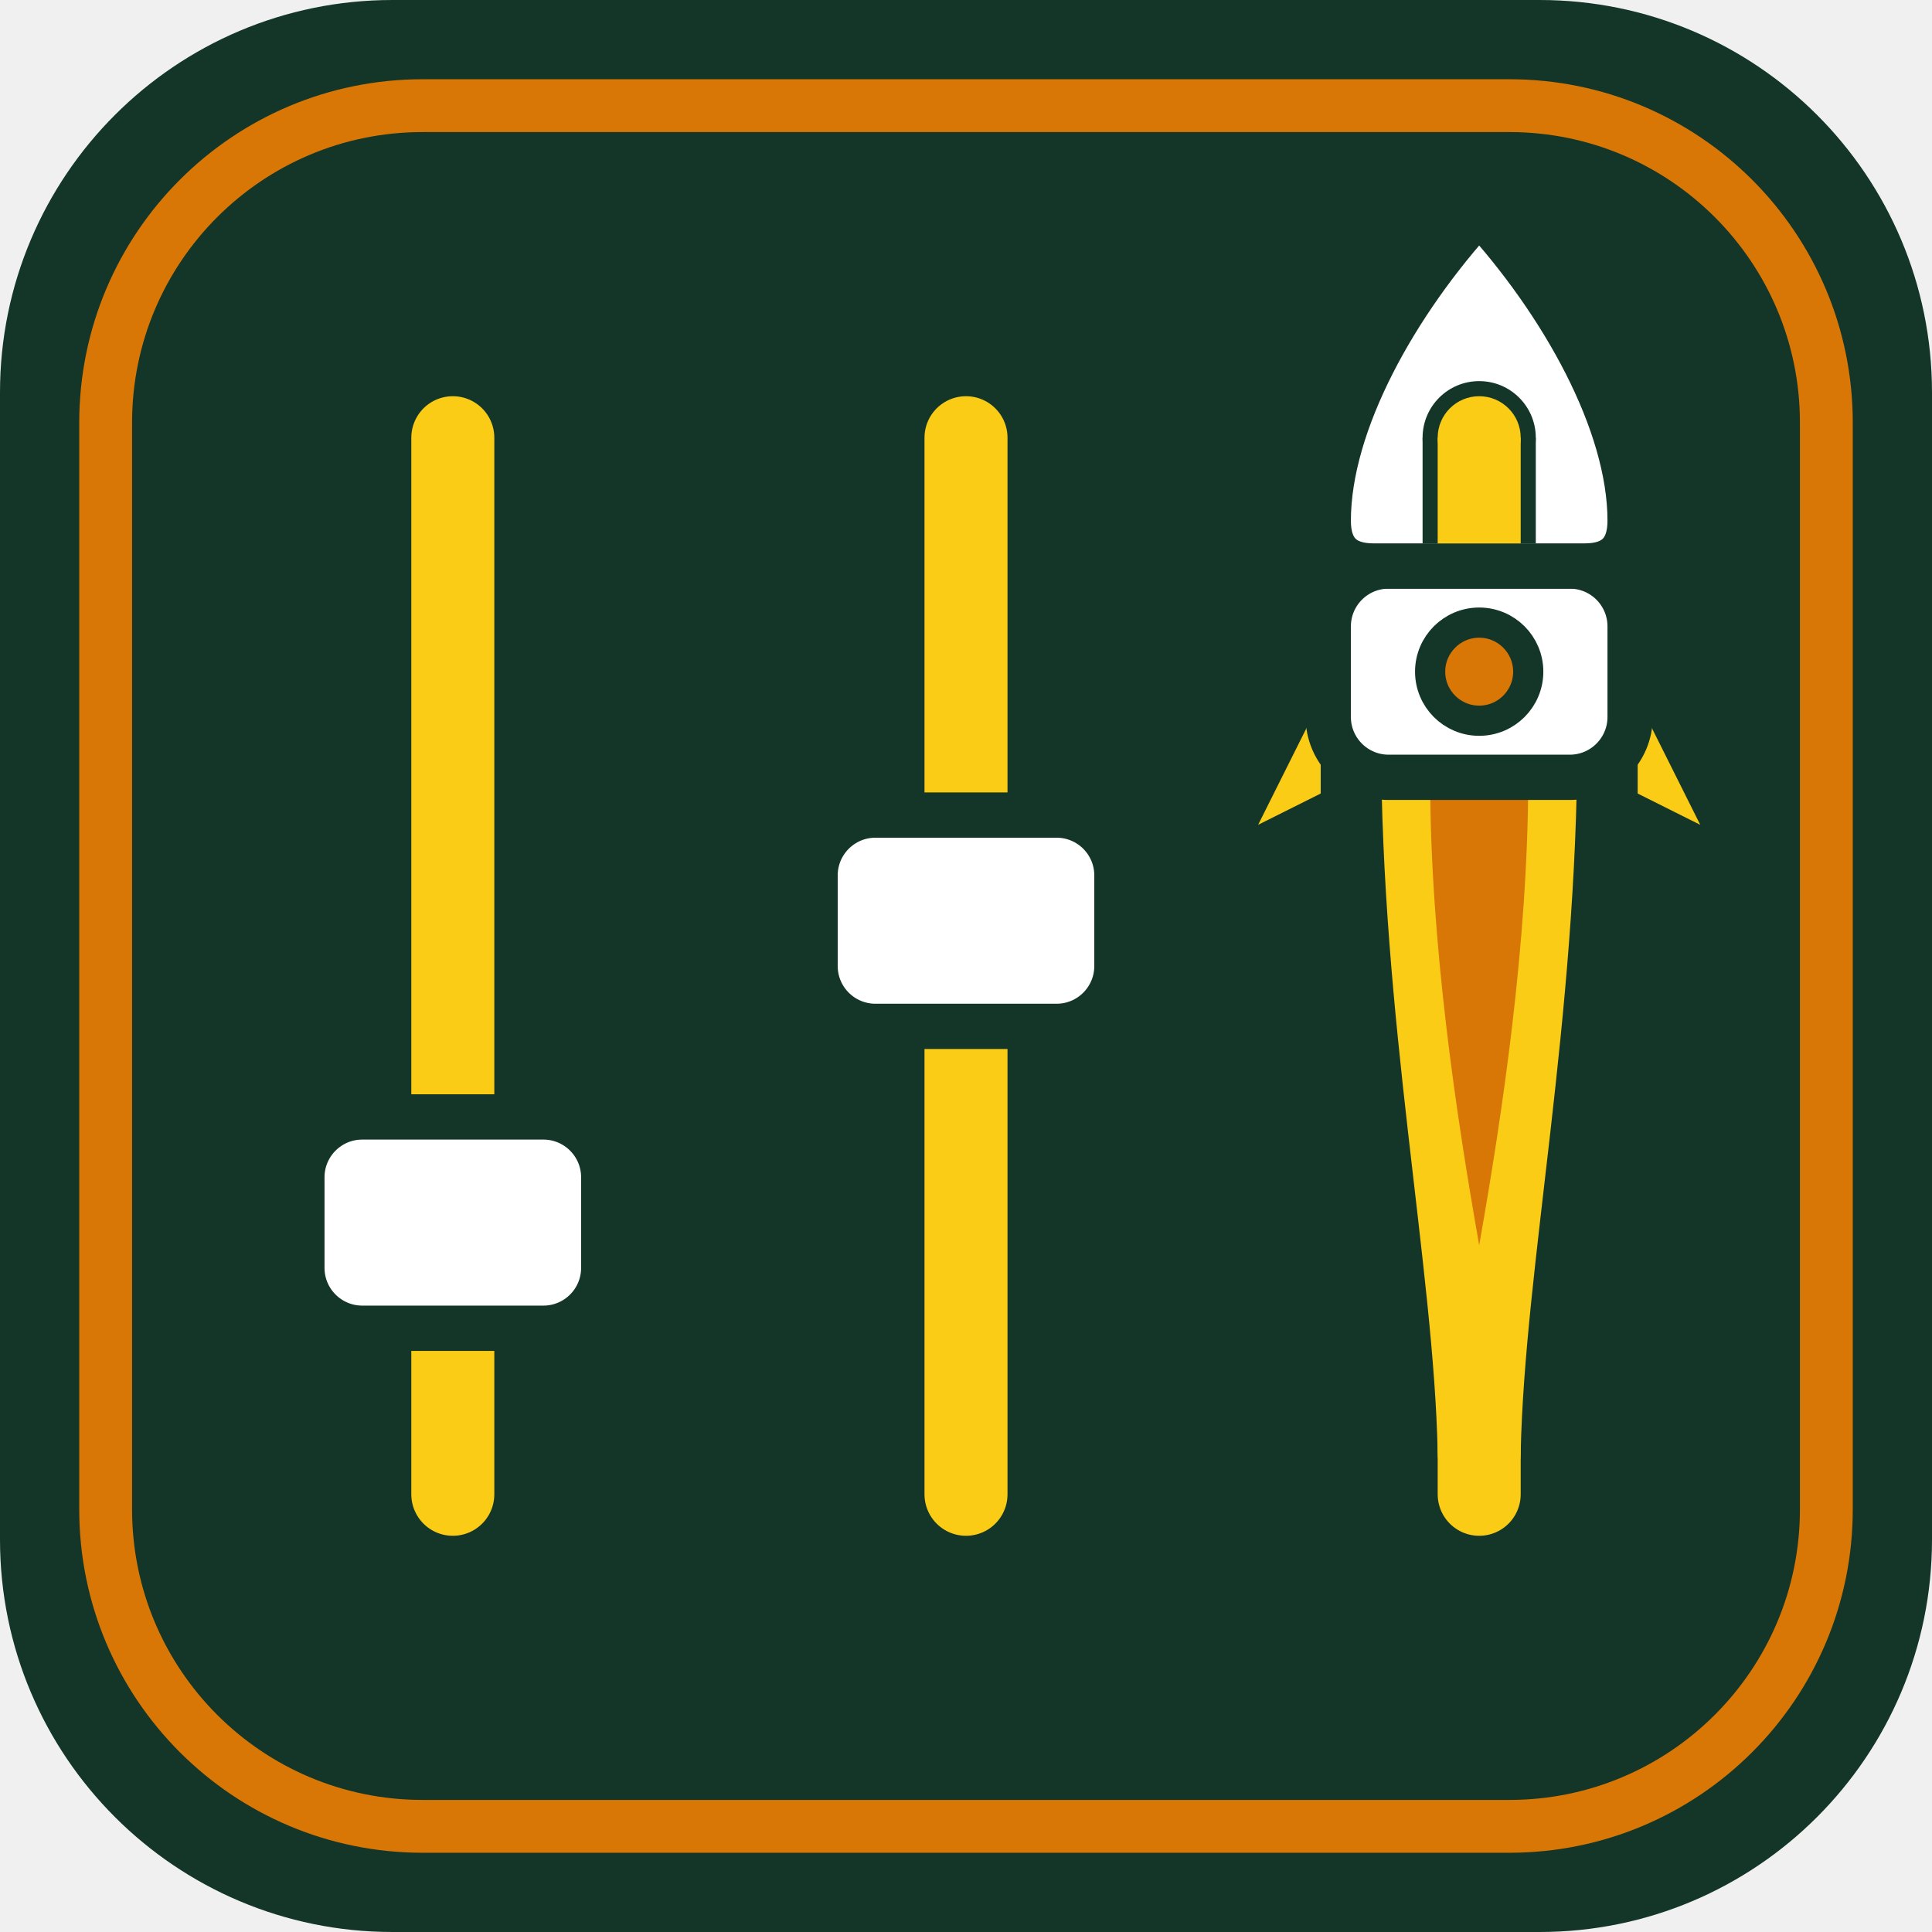
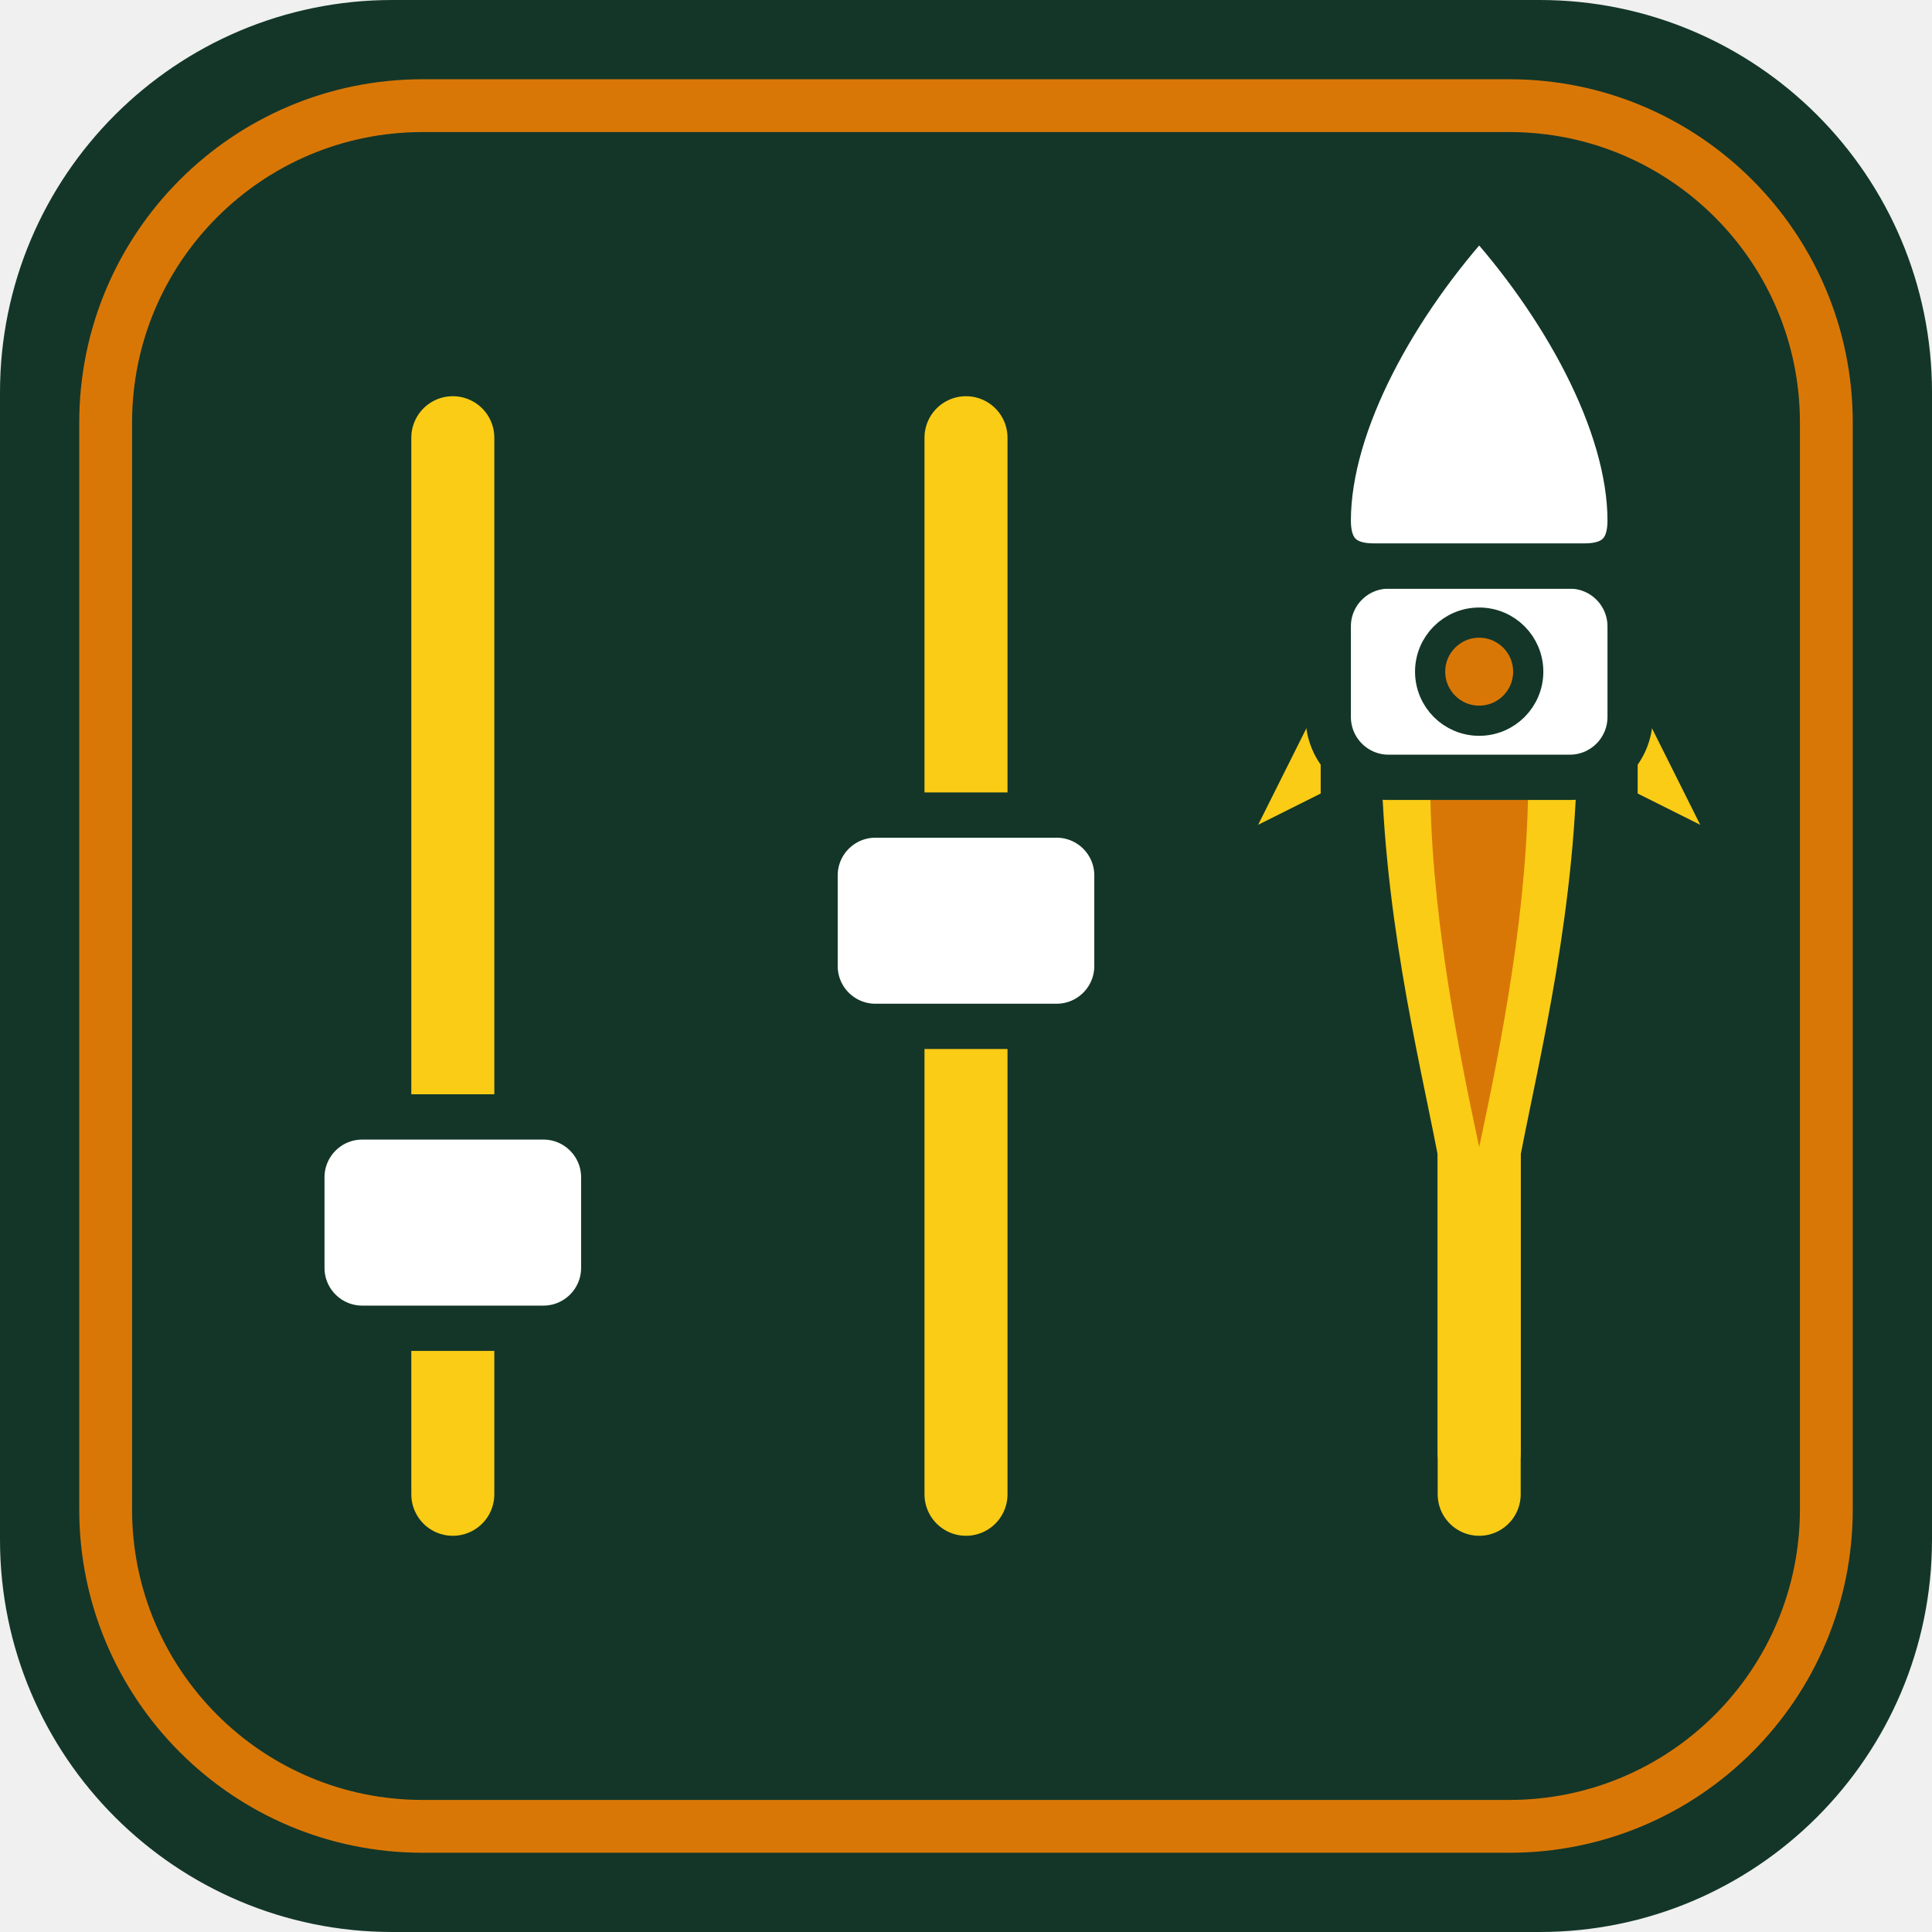
<svg xmlns="http://www.w3.org/2000/svg" viewBox="0 0 512 512">
  <rect width="512" height="512" rx="104" fill="#133629" />
  <rect x="28" y="28" width="456" height="456" rx="84" fill="none" stroke="#D97706" stroke-width="14" />
  <g stroke="#FACC15" stroke-width="22" stroke-linecap="round">
    <line x1="120" y1="116" x2="120" y2="396" />
    <line x1="256" y1="116" x2="256" y2="396" />
    <line x1="392" y1="116" x2="392" y2="396" />
  </g>
  <g fill="#FFFFFF" stroke="#133629" stroke-width="12">
    <rect x="80" y="296" width="80" height="56" rx="16" />
    <rect x="216" y="216" width="80" height="56" rx="16" />
  </g>
-   <path d="M366 196 L418 196 C418 270 404 336 403 385 A11 11 0 0 1 381 385 C380 336 366 270 366 196 Z" fill="#FACC15" />
-   <path d="M379 206 L405 206 C405 250 398 296 392 330 C386 296 379 250 379 206 Z" fill="#D97706" />
+   <path d="M366 196 L418 196 C418 240 408 280 403 306 L403 385 A11 11 0 0 1 381 385 L381 306 C376 280 366 240 366 196 Z" fill="#FACC15" />
+   <path d="M379 206 L405 206 C405 240 398 276 392 304 C386 276 379 240 379 206 Z" fill="#D97706" />
  <g stroke="#133629" stroke-width="12" stroke-linejoin="round">
    <path d="M356 160 L320 232 L356 214 Z M428 160 L464 232 L428 214 Z" fill="#FACC15" />
    <rect x="352" y="150" width="80" height="56" rx="16" fill="#FFFFFF" />
    <path d="M392 56 C414 80 432 112 432 138 Q432 150 420 150 L364 150 Q352 150 352 138 C352 112 370 80 392 56 Z" fill="#FFFFFF" />
  </g>
-   <circle cx="392" cy="116" r="15" fill="#133629" />
-   <rect x="377" y="116" width="30" height="28" fill="#133629" />
-   <circle cx="392" cy="116" r="11" fill="#FACC15" />
-   <rect x="381" y="116" width="22" height="28" fill="#FACC15" />
  <circle cx="392" cy="178" r="13" fill="#D97706" stroke="#133629" stroke-width="8" />
</svg>
